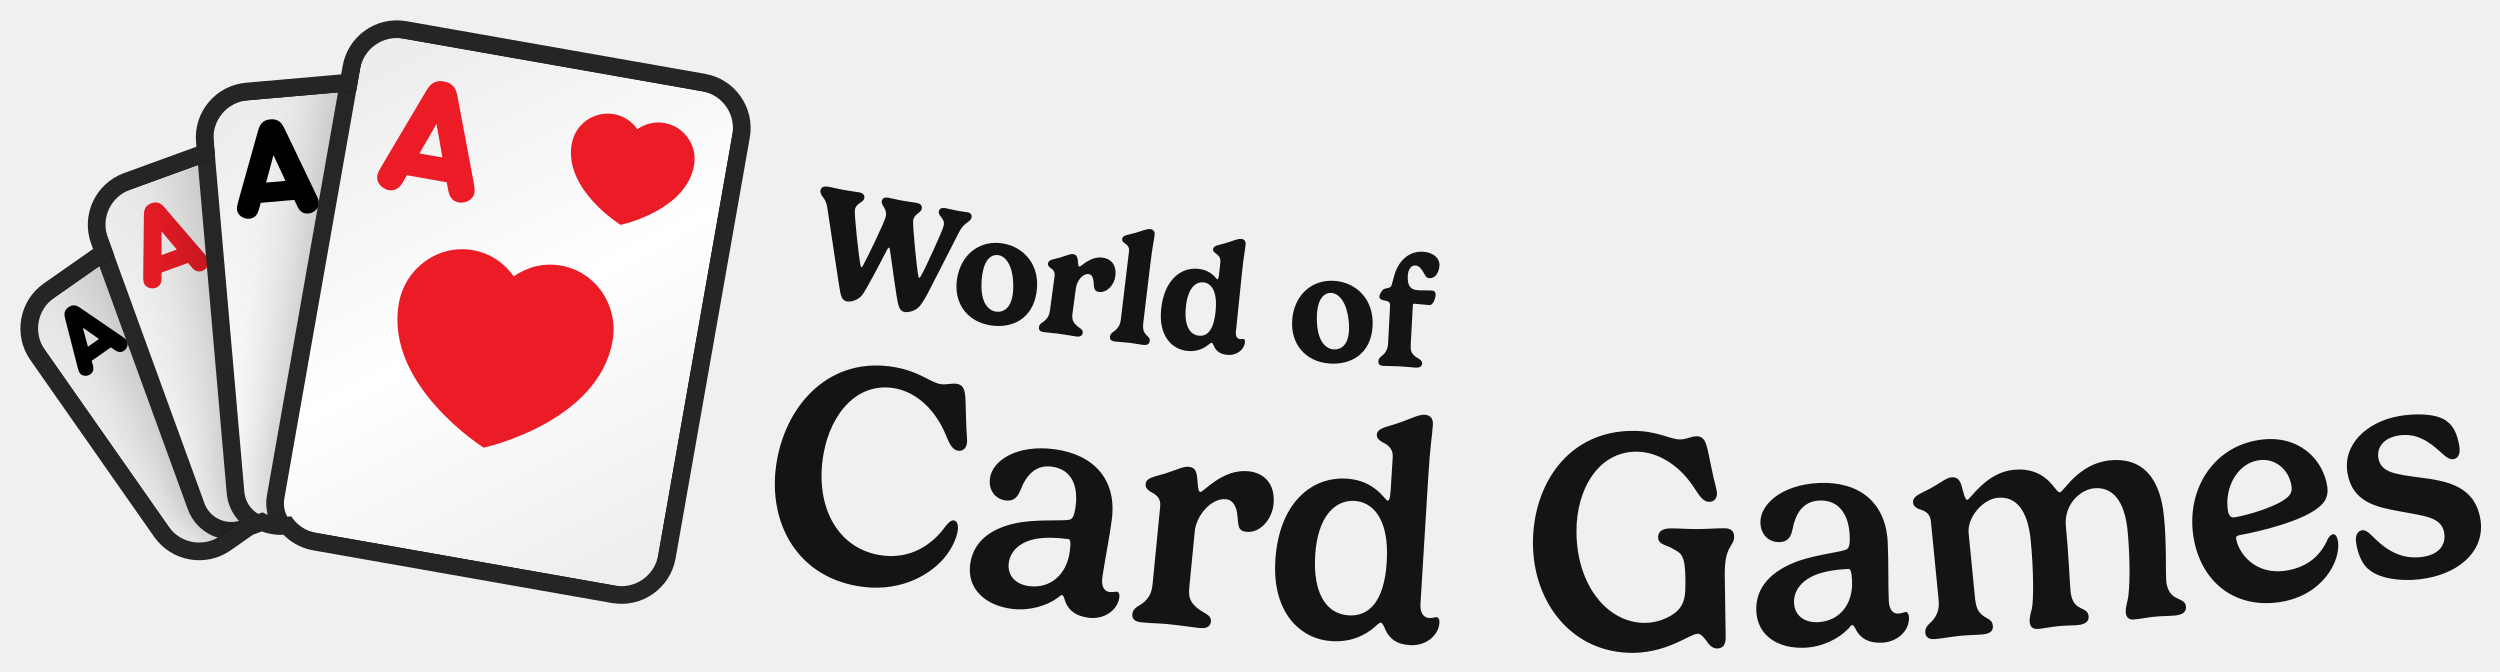
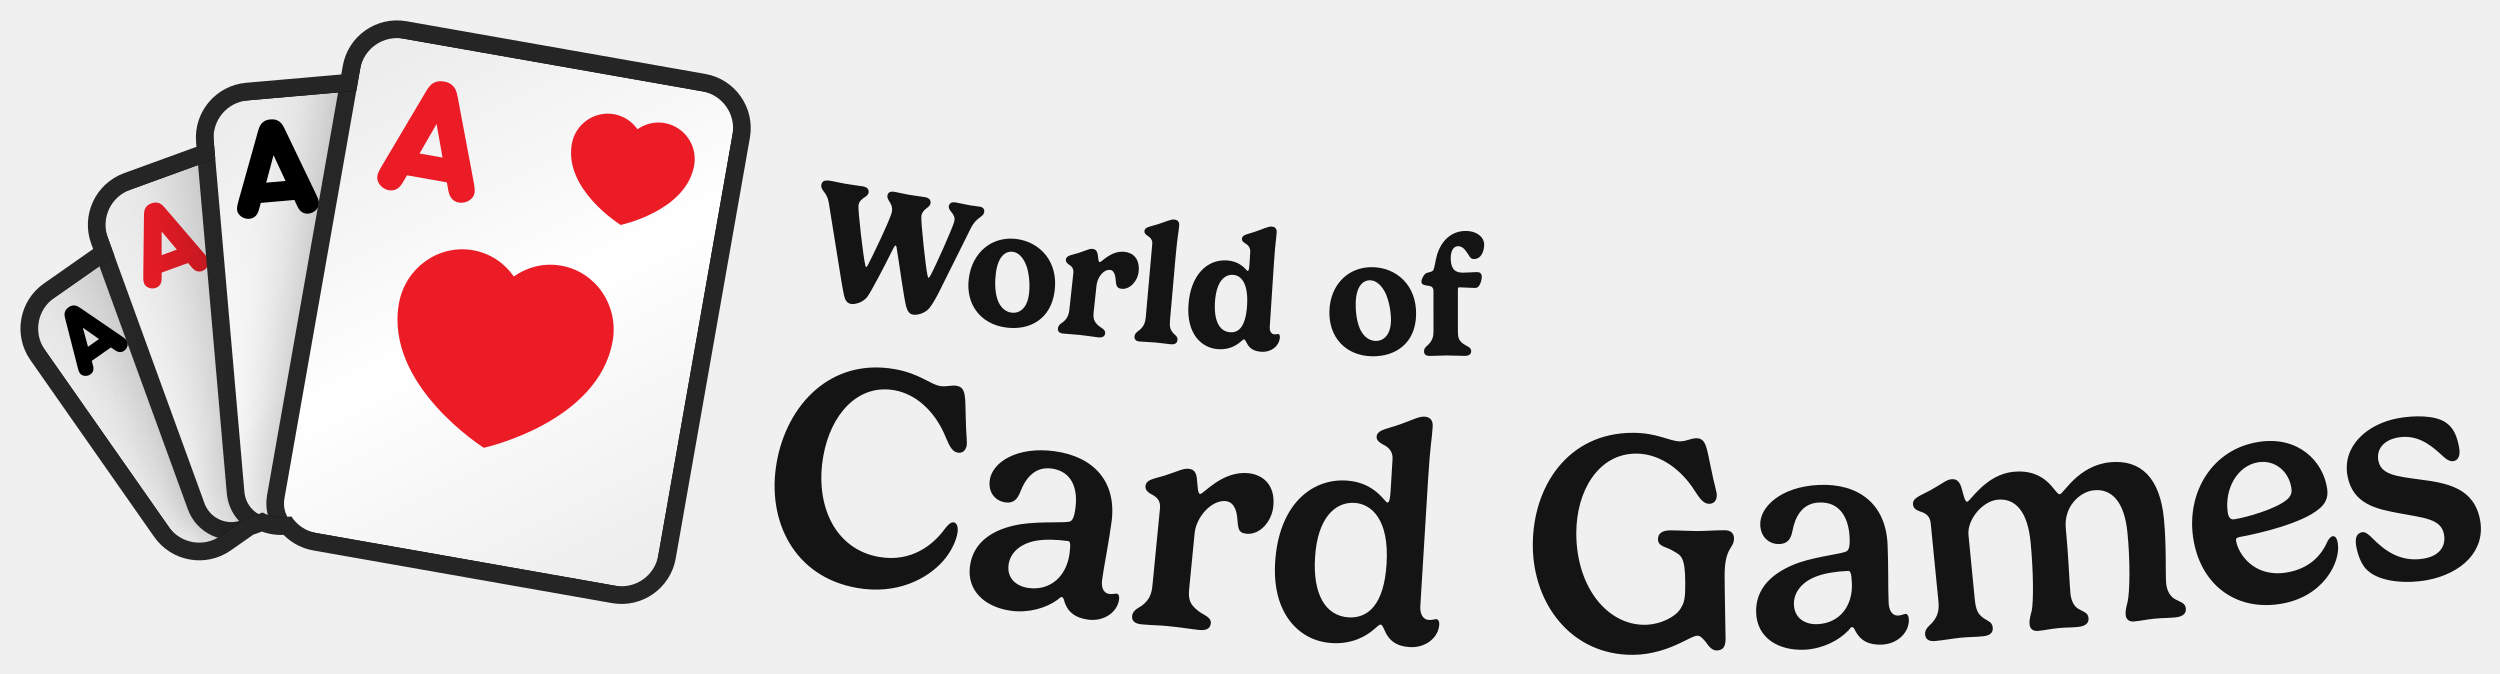
- <svg xmlns="http://www.w3.org/2000/svg" xmlns:xlink="http://www.w3.org/1999/xlink" viewBox="-3.25 -3.25 426.73 114.68" width="426.73" height="114.68">
+ <svg xmlns="http://www.w3.org/2000/svg" xmlns:xlink="http://www.w3.org/1999/xlink" viewBox="-3.26 -3.26 426.7 115.02" width="426.7" height="115.02">
  <defs>
    <rect id="path-1" x="0" y="0" width="5464" height="1280" />
    <rect id="path-3" x="0" y="0" width="1279.966" height="1280" />
    <path d="M654.667,7.381 L1041.451,230.691 C1067.755,245.877 1076.767,279.512 1061.581,305.816 L747.051,850.597 C731.865,876.902 698.23,885.914 671.926,870.727 L285.142,647.418 C271.344,639.451 262.304,626.408 259.019,612.01 L248.673,609.238 C237.588,606.268 228.207,600.115 221.247,592.027 L200.473,592.025 C198.498,592.025 196.547,591.921 194.626,591.718 L151.468,603.281 C122.13,611.142 91.974,593.731 84.112,564.393 L1.886,257.522 C-5.975,228.183 11.436,198.027 40.774,190.166 L145.477,162.11 L145.477,133.795 C145.477,103.422 170.1,78.799 200.473,78.799 L333.867,78.799 L340.716,53.24 C348.577,23.901 378.734,6.491 408.072,14.352 L563.147,55.903 L579.542,27.511 C594.728,1.207 628.363,-7.806 654.667,7.381 Z" id="path-5" />
    <filter x="-59.0%" y="-44.4%" width="218.0%" height="188.8%" filterUnits="objectBoundingBox" id="filter-7">
      <feOffset dx="0" dy="0" in="SourceAlpha" result="shadowOffsetOuter1" />
      <feGaussianBlur stdDeviation="64" in="shadowOffsetOuter1" result="shadowBlurOuter1" />
      <feColorMatrix values="0 0 0 0 0   0 0 0 0 0   0 0 0 0 0  0 0 0 0.32 0" type="matrix" in="shadowBlurOuter1" result="shadowMatrixOuter1" />
      <feMerge>
        <feMergeNode in="shadowMatrixOuter1" />
        <feMergeNode in="SourceGraphic" />
      </feMerge>
    </filter>
    <linearGradient x1="21.639%" y1="0%" x2="78.361%" y2="100%" id="linearGradient-8">
      <stop stop-color="#EDEDED" offset="0%" />
      <stop stop-color="#FFFFFF" offset="50.295%" />
      <stop stop-color="#EEEEEE" offset="100%" />
    </linearGradient>
    <filter x="-49.2%" y="-37.0%" width="198.3%" height="174.0%" filterUnits="objectBoundingBox" id="filter-9">
      <feOffset dx="0" dy="0" in="SourceAlpha" result="shadowOffsetOuter1" />
      <feGaussianBlur stdDeviation="64" in="shadowOffsetOuter1" result="shadowBlurOuter1" />
      <feColorMatrix values="0 0 0 0 0   0 0 0 0 0   0 0 0 0 0  0 0 0 0.32 0" type="matrix" in="shadowBlurOuter1" result="shadowMatrixOuter1" />
      <feMerge>
        <feMergeNode in="shadowMatrixOuter1" />
        <feMergeNode in="SourceGraphic" />
      </feMerge>
    </filter>
    <linearGradient x1="21.639%" y1="0%" x2="78.361%" y2="100%" id="linearGradient-10">
      <stop stop-color="#EDEDED" offset="0%" />
      <stop stop-color="#FFFFFF" offset="50.295%" />
      <stop stop-color="#EEEEEE" offset="100%" />
    </linearGradient>
    <filter x="-41.0%" y="-30.9%" width="181.9%" height="161.7%" filterUnits="objectBoundingBox" id="filter-11">
      <feOffset dx="0" dy="0" in="SourceAlpha" result="shadowOffsetOuter1" />
      <feGaussianBlur stdDeviation="64" in="shadowOffsetOuter1" result="shadowBlurOuter1" />
      <feColorMatrix values="0 0 0 0 0   0 0 0 0 0   0 0 0 0 0  0 0 0 0.32 0" type="matrix" in="shadowBlurOuter1" result="shadowMatrixOuter1" />
      <feMerge>
        <feMergeNode in="shadowMatrixOuter1" />
        <feMergeNode in="SourceGraphic" />
      </feMerge>
    </filter>
    <linearGradient x1="21.639%" y1="0%" x2="78.361%" y2="100%" id="linearGradient-12">
      <stop stop-color="#EDEDED" offset="0%" />
      <stop stop-color="#FFFFFF" offset="50.295%" />
      <stop stop-color="#EEEEEE" offset="100%" />
    </linearGradient>
    <filter x="-34.1%" y="-25.7%" width="168.3%" height="151.4%" filterUnits="objectBoundingBox" id="filter-13">
      <feOffset dx="0" dy="0" in="SourceAlpha" result="shadowOffsetOuter1" />
      <feGaussianBlur stdDeviation="64" in="shadowOffsetOuter1" result="shadowBlurOuter1" />
      <feColorMatrix values="0 0 0 0 0   0 0 0 0 0   0 0 0 0 0  0 0 0 0.32 0" type="matrix" in="shadowBlurOuter1" result="shadowMatrixOuter1" />
      <feMerge>
        <feMergeNode in="shadowMatrixOuter1" />
        <feMergeNode in="SourceGraphic" />
      </feMerge>
    </filter>
    <linearGradient x1="21.639%" y1="0%" x2="78.361%" y2="100%" id="linearGradient-14">
      <stop stop-color="#EDEDED" offset="0%" />
      <stop stop-color="#FFFFFF" offset="50.295%" />
      <stop stop-color="#EEEEEE" offset="100%" />
    </linearGradient>
  </defs>
  <g transform="translate(-11.594,-23.478) scale(0.11594)">
    <mask id="mask-4" fill="white">
      <use xlink:href="#path-3" />
    </mask>
    <g id="Mask" />
    <g id="Group" stroke-width="1" fill-rule="evenodd" mask="url(#mask-4)">
      <g transform="translate(700.504, 678.0126) rotate(-20) translate(-700.504, -678.0126)translate(166.0272, 238.9585)">
        <g transform="translate(-0, -0)">
          <mask id="mask-6" fill="white">
            <use xlink:href="#path-5" />
          </mask>
          <path stroke="#252525" stroke-width="26" d="M661.167,-3.877 L1047.951,219.432 C1080.473,238.209 1091.616,279.794 1072.839,312.316 L758.31,857.097 C739.533,889.619 697.948,900.762 665.426,881.986 L278.642,658.676 C264.448,650.481 253.966,637.684 248.632,622.685 L245.308,621.795 C234.009,618.767 223.884,612.979 215.705,605.026 L200.473,605.025 C198.91,605.025 197.353,604.972 195.803,604.861 L154.833,615.838 C118.559,625.557 81.275,604.031 71.555,567.758 L-10.671,260.886 C-20.39,224.613 1.136,187.328 37.41,177.609 L132.477,152.135 L132.477,133.795 C132.477,96.242 162.92,65.799 200.473,65.799 L323.892,65.799 L328.159,49.875 C337.879,13.602 375.163,-7.925 411.436,1.795 L556.877,40.764 L568.283,21.011 C587.06,-11.511 628.645,-22.654 661.167,-3.877 Z" />
          <g mask="url(#mask-6)">
            <g transform="translate(-12.346, -20.1207)">
              <g id="small_spade_1" filter="url(#filter-7)" transform="translate(210.9129, 389.3938) rotate(-15) translate(-210.9129, -389.3938)translate(49.8576, 175.5497)">
                <rect id="Background" stroke="#252525" stroke-width="26" fill="url(#linearGradient-8)" x="-13" y="-13" width="348.11" height="453.688" rx="54.996" />
                <path d="M243.897,27.593 C243.897,27.593 294.439,46.921 294.501,83.212 C294.501,98.995 281.209,111.813 264.79,111.831 C259.556,111.836 254.629,110.478 250.35,108.157 L256.538,128.766 L231.229,128.766 L237.404,108.197 C233.153,110.517 228.26,111.881 223.047,111.892 C206.62,111.901 193.284,99.118 193.266,83.326 C193.205,47.045 243.897,27.593 243.897,27.593 Z" id="Spade-small" fill="#000000" />
                <path d="M24.778,103.856 L51.007,34.253 C52.733,29.769 54.044,27.838 56.046,26.251 C58.462,24.32 61.015,23.561 64.605,23.561 C68.194,23.561 70.748,24.32 73.164,26.251 C75.165,27.838 76.477,29.769 78.202,34.253 L104.431,103.856 C106.709,109.926 108.228,114.686 103.603,119.308 C101.463,121.446 98.219,122.895 94.906,122.895 C92.214,122.895 89.798,121.998 88.073,120.412 C86.002,118.549 85.105,116.687 83.31,111.72 L81.861,107.719 L47.349,107.719 L45.899,111.72 C44.105,116.687 43.207,118.549 41.137,120.412 C39.411,121.998 36.995,122.895 34.303,122.895 C30.99,122.895 27.746,121.446 25.606,119.308 C20.982,114.686 22.5,109.926 24.778,103.856 Z M74.544,87.576 L64.605,60.259 L54.665,87.576 L74.544,87.576 Z" id="A" fill="#000000" />
              </g>
              <g id="small_diamond_1" filter="url(#filter-9)" transform="translate(351.0898, 355.5329) rotate(-360) translate(-351.0898, -355.5329)translate(157.8235, 98.9199)">
                <rect id="Background" stroke="#252525" stroke-width="26" fill="url(#linearGradient-10)" x="-13" y="-13" width="412.533" height="539.226" rx="54.996" />
                <polygon id="Diamond-small" fill="#EB1B28" points="300.954 22.074 353.401 93.826 300.954 165.557 248.485 93.826" />
                <path d="M29.802,125.878 L61.277,42.355 C63.348,36.974 64.921,34.657 67.323,32.753 C70.222,30.435 73.287,29.524 77.594,29.524 C81.901,29.524 84.966,30.435 87.865,32.753 C90.267,34.657 91.841,36.974 93.911,42.355 L125.386,125.878 C128.119,133.163 129.942,138.875 124.392,144.421 C121.824,146.987 117.932,148.725 113.956,148.725 C110.725,148.725 107.826,147.649 105.756,145.745 C103.271,143.51 102.194,141.275 100.041,135.315 L98.301,130.514 L56.887,130.514 L55.148,135.315 C52.994,141.275 51.917,143.51 49.432,145.745 C47.362,147.649 44.463,148.725 41.232,148.725 C37.257,148.725 33.364,146.987 30.796,144.421 C25.247,138.875 27.069,133.163 29.802,125.878 Z M89.521,106.343 L77.594,73.562 L65.667,106.343 L89.521,106.343 Z" id="A" fill="#EB1B28" />
              </g>
              <g id="small_clover_1" filter="url(#filter-11)" transform="translate(511.6136, 377.7066) rotate(-345) translate(-511.6136, -377.7066)translate(279.6941, 69.771)">
                <rect id="Background" stroke="#252525" stroke-width="26" fill="url(#linearGradient-12)" x="-13" y="-13" width="489.839" height="641.871" rx="54.996" />
                <path d="M347.866,39.734 C367.599,39.734 383.595,55.536 383.595,75.06 C383.595,84.425 379.905,92.946 373.883,99.274 C378.307,97.333 383.203,96.253 388.353,96.253 C408.072,96.253 424.081,112.082 424.081,131.58 C424.081,151.104 408.072,166.919 388.353,166.919 C372.39,166.919 358.858,156.556 354.282,142.251 C354.334,142.684 354.408,143.092 354.506,143.474 C358.945,160.826 367.798,185.424 367.798,185.424 L328,185.424 C328,185.424 336.827,160.734 341.253,143.474 C341.354,143.079 341.428,142.656 341.479,142.206 C336.916,156.534 323.372,166.919 307.393,166.919 C287.646,166.919 271.677,151.104 271.677,131.58 C271.677,112.082 287.646,96.253 307.393,96.253 C312.539,96.253 317.432,97.331 321.855,99.271 C315.837,92.944 312.15,84.424 312.15,75.06 C312.15,55.536 328.133,39.734 347.866,39.734 Z" id="Clover-small" fill="#000000" />
                <path d="M28.576,146.475 L66.345,46.247 C68.83,39.79 70.719,37.009 73.601,34.724 C77.08,31.943 80.758,30.85 85.926,30.85 C91.095,30.85 94.772,31.943 98.251,34.724 C101.133,37.009 103.022,39.79 105.507,46.247 L143.276,146.475 C146.556,155.216 148.743,162.07 142.084,168.726 C139.003,171.805 134.331,173.891 129.56,173.891 C125.684,173.891 122.205,172.6 119.72,170.315 C116.738,167.633 115.446,164.951 112.862,157.799 L110.775,152.038 L61.078,152.038 L58.99,157.799 C56.406,164.951 55.114,167.633 52.132,170.315 C49.647,172.6 46.168,173.891 42.292,173.891 C37.521,173.891 32.85,171.805 29.768,168.726 C23.109,162.07 25.296,155.216 28.576,146.475 Z M100.239,123.032 L85.926,83.696 L71.613,123.032 L100.239,123.032 Z" id="A" fill="#000000" />
              </g>
              <g id="small_heart_1" filter="url(#filter-13)" transform="translate(675.6425, 459.1748) rotate(-330) translate(-675.6425, -459.1748)translate(397.3371, 89.6494)">
                <rect id="Background" stroke="#252525" stroke-width="26" fill="url(#linearGradient-14)" x="-13" y="-13" width="582.611" height="765.051" rx="54.996" />
                <path d="M341.635,288.824 C315.976,288.845 292.736,299.456 275.815,316.611 C258.851,299.507 235.579,288.948 209.909,288.989 C158.08,289.041 116.117,332.207 116.16,385.365 C116.309,507.485 276.113,572.616 276.113,572.616 C276.113,572.616 435.789,507.092 435.619,384.932 C435.544,331.774 393.497,288.752 341.635,288.824" id="Heart-big" fill="#EB1B28" />
                <path d="M417.458,71.521 C407.751,61.933 394.392,55.711 379.689,55.711 C350.027,55.745 325.983,79.908 326.015,109.677 C326.095,178.084 417.593,214.563 417.593,214.563 C417.593,214.563 508.981,177.883 508.901,109.459 C508.854,79.674 484.777,55.594 455.084,55.627 C440.412,55.627 427.165,61.899 417.458,71.521 Z" id="Heart-small" fill="#EB1B28" />
                <path d="M56.059,190.564 L101.383,70.289 C104.365,62.541 106.631,59.203 110.09,56.462 C114.264,53.124 118.677,51.813 124.88,51.813 C131.082,51.813 135.495,53.124 139.67,56.462 C143.129,59.203 145.395,62.541 148.377,70.289 L193.701,190.564 C197.637,201.054 200.261,209.278 192.269,217.265 C188.572,220.96 182.966,223.464 177.241,223.464 C172.589,223.464 168.415,221.914 165.433,219.172 C161.855,215.954 160.304,212.735 157.203,204.153 L154.698,197.239 L95.061,197.239 L92.556,204.153 C89.455,212.735 87.905,215.954 84.327,219.172 C81.345,221.914 77.17,223.464 72.518,223.464 C66.793,223.464 61.187,220.96 57.49,217.265 C49.499,209.278 52.123,201.054 56.059,190.564 Z M142.055,162.432 L124.88,115.228 L107.704,162.432 L142.055,162.432 Z" id="A" fill="#EB1B28" />
              </g>
            </g>
          </g>
        </g>
      </g>
    </g>
  </g>
-   <path fill="#141414" d="M148.07 39.55C148.25 39.2 148.39 39 148.49 39.02C148.55 39.03 148.63 39.15 148.65 39.4C148.98 41.44 149.73 47.43 150.07 48.69C150.26 49.42 150.53 49.89 151.17 50.01C151.57 50.08 152.87 49.98 153.73 49.02C154.17 48.5 154.86 47.34 155.36 46.34L160.41 36.46C161.36 34.55 162.43 34.74 162.59 33.85C162.67 33.4 162.43 33.08 161.92 32.99C161.39 32.89 160.87 32.85 160.34 32.75C159.76 32.65 158.64 32.37 158.13 32.28C157.37 32.14 157.08 32.43 157 32.85C156.85 33.65 158.07 34 157.85 35.19C157.68 36.11 154.65 42.65 153.99 43.78C153.83 44.04 153.72 44.2 153.66 44.19C153.6 44.18 153.56 44.06 153.5 43.83C153.24 42.66 152.49 35.08 152.62 34.36C152.84 33.18 153.95 33.15 154.09 32.37C154.19 31.83 153.84 31.5 153.18 31.37C152.5 31.25 151.67 31.17 150.61 30.97C150.03 30.87 148.91 30.59 148.38 30.5C147.65 30.36 147.35 30.65 147.27 31.07C147.12 31.87 148.2 32.3 147.96 33.66C147.77 34.66 144.65 41.02 144.08 42.02C143.99 42.2 143.86 42.39 143.78 42.38C143.73 42.37 143.67 42.23 143.65 42.09C143.35 40.88 142.54 33.24 142.67 32.56C142.89 31.34 144.14 31.38 144.28 30.58C144.37 30.09 144.1 29.71 143.4 29.58C142.7 29.46 141.74 29.35 140.65 29.15C139.54 28.95 139 28.78 138.37 28.66C137.42 28.49 136.92 28.61 136.79 29.29C136.72 29.71 137.01 30.13 137.23 30.4C137.74 31.05 137.9 31.71 137.98 32.31L139.88 44.88C140.01 45.79 140.21 46.78 140.23 46.89C140.4 47.62 140.69 48.09 141.34 48.21C141.72 48.28 142.98 48.17 143.84 47.21C144.43 46.54 146.88 41.9 148.07 39.55ZM167.18 40.3C168.08 40.44 168.88 41.27 169.35 42.75C169.71 44.01 169.81 45.74 169.6 47.09C169.24 49.42 167.96 50.13 166.74 49.94C165.8 49.8 164.95 49.06 164.55 47.72C164.18 46.43 164.23 44.82 164.42 43.59C164.82 40.95 166.02 40.12 167.18 40.3ZM160.11 44.36C159.49 48.35 161.71 51.64 165.85 52.29C169.57 52.86 172.99 51.14 173.67 46.7C174.4 42 171.52 38.86 167.85 38.29C164 37.69 160.76 40.16 160.11 44.36ZM182.62 43.54C183.09 43.6 183.37 44.11 183.43 44.97C183.5 45.91 183.47 46.46 184.35 46.58C185.66 46.76 186.92 45.41 187.12 43.95C187.41 41.84 186.27 40.91 184.97 40.73C182.83 40.44 181.29 42.3 180.99 42.26C180.77 42.23 180.76 41.68 180.73 41.15C180.63 40.44 180.38 40.19 179.89 40.13C179.42 40.07 179.03 40.31 177.63 40.73C176.56 41.03 175.72 41.04 175.63 41.72C175.58 42.08 175.8 42.28 176.06 42.49C176.43 42.72 176.87 43.1 176.76 43.87L175.99 49.61C175.9 50.29 175.73 50.97 174.98 51.57C174.7 51.79 174.17 52.01 174.09 52.58C174.03 52.98 174.2 53.34 174.85 53.43C175.98 53.58 176.55 53.59 177.45 53.71C178.77 53.89 179.66 54.08 180.43 54.18C181.21 54.29 181.5 54 181.56 53.55C181.64 52.94 180.9 52.7 180.51 52.31C179.84 51.65 179.68 51.19 179.83 50.14L180.39 45.97C180.56 44.68 181.56 43.39 182.62 43.54ZM193.83 36.83C193.9 36.22 193.6 35.92 193.08 35.85C192.49 35.78 191.65 36.21 190.28 36.57C189.21 36.87 188.37 36.89 188.29 37.53C188.25 37.89 188.49 38.1 188.75 38.29C189.13 38.52 189.55 38.92 189.47 39.59L188.08 51.19C188 51.87 187.83 52.55 187.09 53.16C186.82 53.39 186.28 53.62 186.21 54.19C186.16 54.59 186.33 54.95 186.98 55.03C187.94 55.14 188.71 55.17 189.59 55.27C190.28 55.36 191.19 55.53 191.88 55.62C192.65 55.71 192.94 55.42 193 54.97C193.07 54.37 192.63 54.22 192.29 53.78C191.94 53.32 191.77 52.89 191.9 51.84L193.1 41.86C193.52 38.39 193.66 38.24 193.83 36.83ZM201.4 54.05C199.75 53.88 198.86 52.21 199.17 49.14C199.5 45.94 200.8 44.81 202.2 44.95C203.42 45.08 204.61 46.32 204.24 49.91C203.9 53.25 202.75 54.18 201.4 54.05ZM206.23 57.32C207.76 57.47 209.11 56.54 209.25 55.14C209.28 54.83 209.17 54.62 209.02 54.6C208.84 54.58 208.68 54.66 208.4 54.63C207.82 54.57 207.65 53.96 207.7 53.44L208.72 43.54C209.08 40.06 209.22 39.91 209.36 38.5C209.42 37.88 209.12 37.58 208.6 37.53C208.01 37.47 207.15 37.91 205.8 38.29C204.72 38.61 203.88 38.65 203.81 39.29C203.77 39.65 204.05 39.85 204.31 40.04C204.69 40.27 205.13 40.73 205.06 41.45L204.86 43.37C204.77 44.26 204.67 44.44 204.53 44.43C204.32 44.4 203.64 42.88 201.28 42.64C198.23 42.32 195.44 44.66 194.95 49.52C194.48 53.99 196.72 56.38 199.4 56.65C201.13 56.83 202.26 56.17 202.91 55.68C203.24 55.43 203.44 55.24 203.56 55.25C203.72 55.27 203.77 55.49 203.9 55.7C204.36 56.75 205.03 57.19 206.23 57.32ZM224.03 46.75C224.94 46.81 225.81 47.57 226.4 49.01C226.86 50.24 227.1 51.95 227 53.31C226.84 55.67 225.62 56.48 224.39 56.39C223.44 56.33 222.54 55.66 222.03 54.36C221.55 53.1 221.46 51.5 221.55 50.25C221.74 47.59 222.87 46.67 224.03 46.75ZM217.32 51.38C217.03 55.4 219.51 58.5 223.7 58.8C227.45 59.07 230.71 57.07 231.03 52.59C231.37 47.85 228.24 44.95 224.54 44.69C220.65 44.41 217.62 47.14 217.32 51.38ZM237.91 48.91C237.92 48.61 238.04 48.58 238.12 48.59C238.58 48.61 240.29 48.81 240.61 48.82C240.86 48.84 241.04 48.77 241.15 48.67C241.55 48.32 241.77 47.57 241.8 47.13C241.83 46.51 241.49 46.35 241.06 46.33C240.71 46.31 239.32 46.33 238.84 46.3C237.31 46.22 236.97 45.26 237.05 43.82C237.1 42.84 237.55 42.02 238.31 42.06C239.07 42.1 239.44 42.78 239.82 43.4C240.04 43.8 240.18 44.2 240.73 44.23C241.9 44.29 242.41 43.02 242.46 42.03C242.52 40.94 241.52 39.82 239.64 39.72C237.26 39.59 235.7 41.2 234.97 43.08C234.59 44.06 234.37 45.49 234.13 45.7C233.77 46 233.25 45.92 232.93 46.11C232.64 46.31 232.23 46.96 232.2 47.37C232.18 47.87 232.64 47.96 233.4 48.11C233.82 48.21 234.05 48.44 234.02 48.98L233.69 55.3C233.65 55.98 233.52 56.67 232.83 57.33C232.56 57.57 232.05 57.84 232.02 58.42C232 58.82 232.19 59.17 232.85 59.2C233.8 59.25 234.59 59.23 235.46 59.27C236.8 59.34 237.64 59.46 238.4 59.5C239.19 59.54 239.46 59.23 239.49 58.78C239.52 58.16 238.75 57.94 238.33 57.6C237.61 57 237.5 56.58 237.55 55.52Z" />
-   <path fill="#141414" d="M129.37 75.31C127.61 85.22 132.26 94.86 143.03 96.77C149.79 97.97 154.98 95.3 157.78 92.16C159.13 90.59 159.96 88.85 160.22 87.39C160.35 86.66 160.25 85.7 159.59 85.58C159.07 85.49 158.57 86.05 158.08 86.66C156.07 89.46 152.28 92.45 146.79 91.48C139.32 90.15 135.82 82.68 137.32 74.22C138.56 67.24 143.15 61.91 149.47 63.03C153.02 63.66 156.09 66.42 157.89 70.29C158.64 71.94 159.02 73.46 160.28 73.68C160.96 73.8 161.61 73.43 161.79 72.47C161.91 71.79 161.69 70.89 161.63 67.59C161.5 64.33 161.76 62.57 160.09 62.27C159.18 62.11 158.32 62.5 157.23 62.3C155.53 62 153.7 60.17 149.54 59.43C138.57 57.48 131.1 65.54 129.37 75.31ZM179.35 90.89C178.81 94.92 175.95 97.27 172.37 96.79C170.11 96.49 168.65 95 168.94 92.82C169.19 90.95 170.67 89.28 173.58 88.73C175.15 88.46 176.94 88.48 179.12 88.77C179.46 88.82 179.56 89.31 179.35 90.89ZM171.1 85.88C166.26 86.65 162.9 88.94 162.35 93.07C161.79 97.27 164.95 100.08 169.39 100.67C172.39 101.07 175.4 100.19 177.33 98.76C177.57 98.58 177.82 98.29 178.01 98.32C178.19 98.34 178.32 98.57 178.39 98.82C178.93 100.85 180.29 101.89 182.52 102.19C185.15 102.54 187.5 100.98 187.81 98.72C187.89 98.11 187.66 97.79 187.45 97.76C187.06 97.7 186.77 97.88 186.14 97.8C184.98 97.64 184.76 96.49 184.91 95.33C185.23 92.94 186.06 88.92 186.52 85.5C187.43 78.69 183.54 74.34 176.75 73.43C170.31 72.57 166.13 75.36 165.73 78.39C165.42 80.7 166.91 81.97 168.38 82.17C169.83 82.36 170.47 81.59 170.96 80.34C171.86 78 173.46 76.02 176.28 76.4C179.75 76.86 180.8 79.79 180.35 83.18C180.13 84.84 179.81 85.22 179.49 85.39C178.8 85.76 174.65 85.36 171.1 85.88ZM206.03 81.96C207.16 82.07 207.81 83.12 207.97 84.76C208.15 86.43 208 87.38 209.53 87.53C211.83 87.75 213.87 85.42 214.13 82.83C214.49 79.08 212.26 77.42 209.85 77.19C205.39 76.75 202.19 80.78 201.64 80.73C201.19 80.69 201.22 79.33 201.07 78.06C200.92 76.9 200.48 76.51 199.66 76.43C198.79 76.34 197.89 76.84 195.6 77.58C193.81 78.15 192.42 78.23 192.3 79.39C192.24 80.02 192.68 80.41 193.21 80.73C194.1 81.17 194.92 81.78 194.79 83.15L193.5 96.33C193.37 97.68 193.05 98.8 191.64 99.83C191.09 100.21 190.13 100.56 190.03 101.57C189.96 102.23 190.28 102.85 191.54 102.97C193.74 103.18 194.44 103.12 196.07 103.28C198.32 103.5 200.08 103.8 201.48 103.94C202.9 104.08 203.38 103.57 203.45 102.8C203.56 101.72 202.13 101.36 201.36 100.73C200 99.69 199.57 98.85 199.75 97.03L200.69 87.41C200.95 84.74 203.52 81.71 206.03 81.96ZM226.97 101.79C223 101.55 220.86 97.8 221.24 91.57C221.65 84.87 224.64 82.05 227.98 82.25C230.87 82.43 233.93 85.04 233.46 92.64C233.03 99.61 230.31 101.99 226.97 101.79ZM237.43 106.87C240.05 107.03 242.31 105.31 242.45 103.03C242.49 102.42 242.21 102.11 242 102.1C241.6 102.08 241.35 102.27 240.69 102.23C239.52 102.16 239.14 101.02 239.21 99.86L240.53 78.34C240.91 72.15 241.19 71.47 241.33 69.25C241.4 68.13 240.87 67.6 239.92 67.54C238.89 67.47 237.51 68.29 234.96 69.12C233.19 69.7 231.83 69.86 231.76 70.97C231.72 71.61 232.28 71.96 232.82 72.29C233.73 72.69 234.56 73.46 234.48 74.73L234.14 80.24C234.04 81.88 233.86 82.22 233.6 82.2C233.15 82.17 231.52 78.75 226.62 78.45C220.5 78.07 215.03 82.76 214.44 92.41C213.89 101.31 218.69 105.86 224.07 106.19C227.64 106.4 229.94 104.98 231.2 103.94C231.84 103.42 232.19 103.01 232.42 103.03C232.69 103.04 232.83 103.4 233.02 103.78C233.87 105.91 235.25 106.74 237.43 106.87ZM275.45 108.19C278.85 108.18 281.68 107.09 283.62 106.15C284.94 105.54 285.9 104.93 286.56 104.93C287.06 104.92 287.54 105.53 288.02 106.12C288.61 107.02 289.19 107.44 289.78 107.44C291 107.44 291.32 106.67 291.31 105.42C291.31 103.8 291.16 97.43 291.15 94.72C291.14 89.76 292.76 90.1 292.75 88.32C292.75 87.5 292.25 86.92 291.16 86.92C289.33 86.92 288.08 87.06 286.41 87.06C285.19 87.07 283.28 86.94 281.9 86.94C280.46 86.95 279.77 87.51 279.78 88.46C279.78 89.76 281.29 89.76 282.3 90.42C283.66 91.21 284.43 91.26 284.44 95.93C284.45 98.32 284.34 99.2 283.63 100.32C282.78 101.7 280.24 103.06 277.48 103.07C271.22 103.08 265.86 96.75 265.84 87.46C265.82 80.24 269.6 73.87 276.02 73.85C279.63 73.84 283.14 76.01 285.59 79.5C286.63 80.99 287.27 82.42 288.54 82.41C289.24 82.41 289.82 81.93 289.82 80.95C289.81 80.26 289.44 79.41 288.79 76.18C288.1 72.99 288.04 71.22 286.34 71.22C285.41 71.22 284.64 71.76 283.53 71.76C281.8 71.76 279.68 70.28 275.46 70.29C264.31 70.32 258.39 79.57 258.41 89.5C258.44 99.56 265.04 108.22 275.45 108.19ZM312.88 95.9C313.07 99.96 310.68 102.78 307.07 102.95C304.79 103.06 303.09 101.86 302.98 99.66C302.89 97.78 304.05 95.87 306.82 94.81C308.31 94.26 310.07 93.96 312.27 93.86C312.62 93.84 312.8 94.31 312.88 95.9ZM303.86 92.45C299.24 94.08 296.34 96.92 296.54 101.08C296.74 105.33 300.35 107.52 304.83 107.31C307.85 107.17 310.66 105.76 312.3 104.01C312.5 103.79 312.7 103.46 312.89 103.45C313.07 103.44 313.24 103.64 313.36 103.88C314.24 105.78 315.77 106.55 318.02 106.45C320.67 106.32 322.71 104.37 322.6 102.09C322.57 101.48 322.29 101.2 322.08 101.21C321.68 101.23 321.43 101.45 320.79 101.48C319.62 101.54 319.2 100.44 319.15 99.27C319.03 96.86 319.13 92.77 318.97 89.32C318.64 82.45 314.04 78.87 307.2 79.19C300.7 79.5 297.1 82.99 297.24 86.04C297.35 88.37 299.04 89.36 300.53 89.29C301.99 89.22 302.48 88.34 302.73 87.03C303.2 84.56 304.42 82.33 307.26 82.19C310.76 82.03 312.32 84.72 312.48 88.14C312.56 89.81 312.32 90.24 312.03 90.47C311.42 90.95 307.26 91.31 303.86 92.45ZM348.38 80.78C348.04 80.81 347.75 80.33 347.12 79.59C345.42 77.47 343.1 76.68 340.46 76.94C335.73 77.41 333.07 82.02 332.56 82.06C332.14 82.11 331.9 80.77 331.54 79.55C331.17 78.44 330.63 78.15 329.84 78.23C328.97 78.31 328.34 78.96 326.24 80.13C324.59 81.03 323.19 81.39 323.3 82.55C323.37 83.23 323.96 83.52 324.48 83.71C325.36 83.97 326.21 84.4 326.34 85.77L327.64 98.95C327.77 100.3 327.69 101.45 326.57 102.73C326.13 103.2 325.28 103.74 325.38 104.75C325.44 105.41 325.87 105.95 327.08 105.83C328.72 105.67 330 105.41 331.51 105.26C332.8 105.14 333.87 105.16 335.25 105.03C336.62 104.89 336.99 104.3 336.91 103.53C336.81 102.5 335.98 102.42 335.2 101.81C334.39 101.19 334.03 100.48 333.85 98.66L332.78 87.75C332.51 85.08 335.19 81.97 337.73 81.72C340.79 81.42 342.86 83.72 343.37 88.92C343.88 94.1 343.89 99.09 343.57 100.69C343.43 101.21 343.12 102.15 343.21 102.99C343.27 103.65 343.67 104.2 344.68 104.1C346 103.97 346.56 103.78 348.18 103.62C349.52 103.49 350.25 103.55 351.44 103.44C352.84 103.3 353.34 102.72 353.26 101.92C353.16 100.92 352.38 100.86 351.45 100.29C350.62 99.76 350.28 98.72 350.18 97.69C350.01 95.95 349.86 91.46 349.38 86.6C349.01 82.82 351.86 80.33 354.18 80.1C357.25 79.8 359.39 82.09 359.91 87.3C360.41 92.48 360.29 97.47 359.94 99.08C359.83 99.6 359.53 100.54 359.61 101.38C359.67 102.04 360.07 102.59 361.05 102.49C362.4 102.36 362.97 102.17 364.58 102.01C365.9 101.88 366.89 101.92 368.05 101.81C369.45 101.67 369.95 101.08 369.88 100.29C369.78 99.29 368.97 99.23 367.98 98.67C367.11 98.16 366.63 97.12 366.53 96.09C366.36 94.34 366.6 89.76 366.12 84.9C365.46 78.11 362.28 74.8 356.94 75.32C351.5 75.86 348.99 80.72 348.38 80.78ZM387.9 79.77C388.01 80.5 387.8 81.07 387.26 81.58C385.44 83.27 380.11 84.76 378.12 85.06C377.49 85.15 377.15 84.69 377.03 83.88C376.45 80 378.6 75.87 382.3 75.31C385.06 74.9 387.46 76.83 387.9 79.77ZM392.54 83.34C393.59 82.51 394.24 81.45 394 79.82C393.29 75.07 389.04 70.85 382.4 71.84C374.34 73.04 369.98 80.5 371.13 88.22C372.28 95.94 378.08 100.68 385.85 99.53C393.33 98.41 396.3 92.39 395.83 89.21C395.69 88.27 395.36 87.89 394.94 87.95C394.63 88 394.3 88.36 394.07 88.78C393.02 91.24 390.92 93.56 386.9 94.16C381.47 94.97 378.77 90.92 378.44 88.69C378.39 88.32 378.55 88.19 379.05 88.09C382.84 87.39 389.69 85.7 392.54 83.34ZM406.1 67.8C400.8 68.78 396.53 72.59 397.47 77.65C398.37 82.51 402.48 83.31 406.2 84C410.42 84.82 413.44 84.93 413.94 87.62C414.32 89.68 413.13 91.28 410.6 91.75C406.29 92.54 403.48 90.04 401.76 88.33C401.1 87.65 400.49 87.16 399.95 87.26C399.03 87.43 398.7 88.25 398.97 89.71C399.31 91.59 400.05 93.07 400.91 93.81C403.19 95.9 407.88 96.03 410.98 95.45C417.04 94.34 421.06 90.38 420.1 85.19C419.09 79.73 414.53 78.85 409.81 78.26C405.68 77.7 403.18 77.44 402.73 75.01C402.4 73.21 403.52 71.57 406.03 71.11C409.29 70.51 411.55 72.33 413.06 73.67C414 74.49 414.71 75.28 415.57 75.12C416.38 74.97 416.77 74.17 416.52 72.79C416.14 70.75 415.55 69.46 414.31 68.58C412.44 67.23 408.65 67.33 406.1 67.8Z" />
+   <path fill="#141414" d="M149.16 39.23C149.35 38.85 149.5 38.63 149.6 38.65C149.67 38.66 149.75 38.79 149.78 39.06C150.16 41.25 151.02 47.69 151.4 49.04C151.62 49.82 151.91 50.33 152.61 50.45C153.04 50.52 154.43 50.4 155.34 49.36C155.82 48.79 156.55 47.53 157.08 46.45L162.4 35.77C163.4 33.7 164.56 33.9 164.72 32.94C164.81 32.45 164.54 32.11 163.99 32.02C163.42 31.92 162.86 31.88 162.29 31.78C161.66 31.68 160.45 31.39 159.9 31.3C159.09 31.16 158.77 31.47 158.69 31.92C158.54 32.79 159.86 33.15 159.64 34.43C159.46 35.42 156.27 42.49 155.57 43.72C155.41 44 155.29 44.17 155.22 44.15C155.16 44.14 155.11 44.02 155.05 43.77C154.75 42.52 153.87 34.37 154 33.6C154.22 32.32 155.41 32.28 155.56 31.44C155.66 30.86 155.28 30.5 154.57 30.38C153.83 30.25 152.94 30.17 151.8 29.97C151.18 29.86 149.97 29.58 149.4 29.48C148.6 29.35 148.29 29.66 148.21 30.11C148.06 30.98 149.23 31.43 148.97 32.89C148.79 33.97 145.49 40.85 144.89 41.93C144.8 42.12 144.66 42.33 144.58 42.31C144.52 42.31 144.46 42.16 144.43 42.01C144.09 40.71 143.14 32.5 143.27 31.76C143.5 30.45 144.84 30.48 144.99 29.61C145.08 29.09 144.78 28.68 144.03 28.55C143.28 28.42 142.24 28.32 141.06 28.11C139.87 27.91 139.29 27.73 138.6 27.62C137.58 27.44 137.04 27.58 136.92 28.31C136.84 28.76 137.16 29.21 137.4 29.5C137.95 30.2 138.14 30.9 138.23 31.55L140.4 45.05C140.56 46.02 140.78 47.09 140.81 47.21C140.99 47.99 141.31 48.5 142.01 48.62C142.42 48.69 143.78 48.56 144.69 47.51C145.31 46.79 147.91 41.76 149.16 39.23ZM169.62 39.72C170.59 39.85 171.47 40.73 172 42.31C172.42 43.66 172.56 45.51 172.36 46.97C172.02 49.48 170.67 50.28 169.35 50.1C168.34 49.96 167.41 49.18 166.95 47.75C166.52 46.37 166.54 44.64 166.72 43.31C167.1 40.47 168.37 39.55 169.62 39.72ZM162.1 44.23C161.52 48.54 163.97 52.04 168.44 52.64C172.46 53.18 176.09 51.25 176.74 46.47C177.42 41.4 174.26 38.08 170.3 37.54C166.14 36.98 162.71 39.71 162.1 44.23ZM186.23 42.81C186.73 42.86 187.05 43.4 187.14 44.33C187.25 45.34 187.22 45.93 188.17 46.03C189.59 46.19 190.91 44.71 191.08 43.13C191.33 40.85 190.08 39.87 188.68 39.72C186.37 39.47 184.76 41.52 184.44 41.48C184.2 41.46 184.18 40.86 184.12 40.29C184 39.54 183.72 39.27 183.19 39.22C182.69 39.16 182.27 39.44 180.78 39.93C179.64 40.28 178.74 40.32 178.66 41.05C178.62 41.44 178.86 41.65 179.14 41.87C179.55 42.1 180.03 42.5 179.94 43.33L179.27 49.52C179.19 50.26 179.02 50.99 178.24 51.66C177.94 51.9 177.37 52.16 177.31 52.78C177.26 53.21 177.45 53.59 178.15 53.67C179.37 53.8 179.98 53.79 180.96 53.9C182.38 54.05 183.34 54.23 184.17 54.32C185.02 54.41 185.31 54.09 185.37 53.61C185.44 52.95 184.64 52.71 184.2 52.3C183.46 51.62 183.29 51.12 183.41 49.99L183.89 45.48C184.04 44.09 185.08 42.68 186.23 42.81ZM198 35.24C198.05 34.57 197.72 34.26 197.16 34.21C196.53 34.15 195.63 34.63 194.17 35.07C193.03 35.43 192.13 35.48 192.07 36.17C192.03 36.56 192.3 36.77 192.59 36.97C193 37.21 193.47 37.63 193.41 38.35L192.3 50.87C192.23 51.6 192.08 52.34 191.29 53.02C191.01 53.27 190.44 53.54 190.38 54.16C190.34 54.59 190.54 54.97 191.25 55.03C192.28 55.12 193.1 55.12 194.05 55.21C194.8 55.27 195.78 55.43 196.53 55.5C197.36 55.57 197.67 55.25 197.71 54.76C197.77 54.12 197.29 53.97 196.91 53.51C196.52 53.02 196.33 52.57 196.43 51.44L197.38 40.67C197.72 36.92 197.86 36.76 198 35.24ZM206.71 53.45C204.92 53.34 203.9 51.58 204.11 48.27C204.34 44.82 205.7 43.55 207.21 43.65C208.52 43.73 209.85 45.02 209.59 48.89C209.36 52.5 208.16 53.55 206.71 53.45ZM212.02 56.78C213.68 56.89 215.09 55.83 215.19 54.31C215.21 53.98 215.08 53.76 214.92 53.75C214.72 53.73 214.56 53.83 214.26 53.81C213.62 53.76 213.42 53.11 213.46 52.55L214.16 41.86C214.4 38.11 214.54 37.95 214.64 36.42C214.69 35.76 214.35 35.45 213.79 35.41C213.15 35.37 212.24 35.87 210.81 36.34C209.65 36.73 208.75 36.8 208.71 37.49C208.68 37.88 208.99 38.09 209.28 38.28C209.7 38.51 210.19 38.99 210.13 39.77L210 41.84C209.93 42.8 209.84 43 209.69 42.99C209.46 42.97 208.67 41.36 206.12 41.19C202.83 40.98 199.93 43.6 199.58 48.84C199.27 53.67 201.76 56.15 204.65 56.34C206.52 56.46 207.72 55.7 208.39 55.15C208.74 54.87 208.94 54.66 209.07 54.66C209.24 54.68 209.31 54.91 209.46 55.14C209.99 56.24 210.73 56.69 212.02 56.78ZM230.61 44.58C231.59 44.6 232.57 45.38 233.27 46.89C233.83 48.19 234.18 50.01 234.15 51.48C234.09 54.02 232.83 54.96 231.5 54.93C230.48 54.9 229.47 54.23 228.85 52.86C228.28 51.53 228.1 49.81 228.13 48.47C228.2 45.61 229.36 44.55 230.61 44.58ZM223.64 49.9C223.54 54.24 226.36 57.45 230.88 57.55C234.93 57.64 238.33 55.33 238.44 50.5C238.56 45.38 235.05 42.43 231.06 42.34C226.86 42.24 223.75 45.33 223.64 49.9ZM245.57 46.14C245.57 45.82 245.7 45.78 245.78 45.78C246.27 45.78 248.12 45.89 248.46 45.89C248.74 45.89 248.93 45.8 249.04 45.69C249.44 45.3 249.65 44.48 249.65 44C249.64 43.34 249.27 43.18 248.81 43.18C248.43 43.18 246.93 43.28 246.42 43.28C244.77 43.28 244.35 42.28 244.35 40.72C244.35 39.67 244.78 38.76 245.6 38.76C246.43 38.76 246.86 39.46 247.31 40.11C247.57 40.53 247.74 40.95 248.33 40.95C249.58 40.95 250.06 39.55 250.06 38.48C250.06 37.31 248.92 36.16 246.9 36.16C244.33 36.16 242.75 37.98 242.07 40.04C241.73 41.12 241.57 42.67 241.33 42.91C240.95 43.26 240.39 43.2 240.06 43.42C239.75 43.65 239.35 44.37 239.35 44.82C239.35 45.35 239.86 45.42 240.68 45.54C241.14 45.62 241.4 45.85 241.4 46.44L241.41 53.25C241.41 53.99 241.31 54.74 240.6 55.49C240.33 55.76 239.79 56.08 239.79 56.7C239.79 57.13 240.03 57.49 240.73 57.49C241.76 57.49 242.61 57.42 243.54 57.41C244.98 57.41 245.89 57.49 246.71 57.48C247.57 57.48 247.84 57.14 247.84 56.65C247.84 55.98 247 55.8 246.53 55.45C245.72 54.85 245.57 54.4 245.57 53.26Z" />
+   <path fill="#141414" d="M129.31 75.63C127.55 85.53 132.2 95.17 142.97 97.08C149.74 98.28 154.93 95.62 157.72 92.48C159.08 90.91 159.9 89.17 160.16 87.71C160.29 86.97 160.19 86.01 159.54 85.9C159.01 85.8 158.51 86.36 158.02 86.98C156.02 89.77 152.23 92.77 146.74 91.79C139.26 90.47 135.77 83 137.27 74.53C138.51 67.56 143.09 62.22 149.41 63.35C152.97 63.98 156.04 66.73 157.83 70.61C158.59 72.25 158.97 73.77 160.22 74C160.9 74.12 161.56 73.75 161.73 72.78C161.85 72.1 161.63 71.2 161.57 67.9C161.45 64.65 161.71 62.89 160.03 62.59C159.12 62.43 158.27 62.81 157.17 62.62C155.47 62.32 153.64 60.48 149.49 59.75C138.51 57.8 131.04 65.85 129.31 75.63ZM179.29 91.21C178.75 95.23 175.9 97.58 172.32 97.1C170.06 96.8 168.59 95.32 168.88 93.14C169.13 91.27 170.62 89.59 173.53 89.04C175.09 88.77 176.88 88.8 179.07 89.09C179.41 89.13 179.5 89.63 179.29 91.21ZM171.04 86.2C166.2 86.97 162.84 89.25 162.29 93.38C161.73 97.59 164.89 100.4 169.34 100.99C172.33 101.39 175.34 100.51 177.28 99.08C177.51 98.9 177.77 98.61 177.95 98.63C178.14 98.66 178.26 98.89 178.34 99.14C178.87 101.17 180.23 102.2 182.47 102.5C185.1 102.85 187.45 101.29 187.75 99.03C187.83 98.43 187.61 98.1 187.4 98.07C187 98.02 186.71 98.2 186.08 98.11C184.92 97.96 184.7 96.8 184.86 95.65C185.18 93.25 186.01 89.24 186.46 85.82C187.37 79.01 183.48 74.66 176.7 73.75C170.25 72.89 166.08 75.68 165.67 78.7C165.36 81.02 166.85 82.29 168.33 82.49C169.77 82.68 170.41 81.91 170.9 80.66C171.8 78.32 173.41 76.34 176.22 76.71C179.69 77.18 180.75 80.1 180.29 83.5C180.07 85.15 179.75 85.54 179.44 85.71C178.75 86.07 174.59 85.68 171.04 86.2ZM205.97 82.27C207.11 82.39 207.75 83.44 207.91 85.08C208.09 86.75 207.95 87.7 209.48 87.84C211.78 88.07 213.82 85.74 214.07 83.15C214.44 79.4 212.2 77.74 209.8 77.5C205.33 77.07 202.14 81.1 201.58 81.05C201.14 81 201.16 79.64 201.02 78.38C200.87 77.22 200.42 76.83 199.6 76.75C198.73 76.66 197.83 77.16 195.55 77.9C193.76 78.47 192.36 78.54 192.25 79.71C192.19 80.34 192.63 80.73 193.16 81.05C194.05 81.48 194.87 82.1 194.73 83.47L193.44 96.65C193.31 98 192.99 99.11 191.58 100.15C191.04 100.52 190.07 100.88 189.97 101.88C189.91 102.54 190.22 103.16 191.49 103.29C193.68 103.5 194.38 103.43 196.02 103.6C198.26 103.81 200.02 104.12 201.42 104.26C202.85 104.4 203.32 103.88 203.4 103.12C203.5 102.03 202.07 101.68 201.31 101.05C199.94 100.01 199.52 99.16 199.7 97.34L200.64 87.73C200.9 85.06 203.46 82.03 205.97 82.27ZM226.91 102.11C222.94 101.86 220.8 98.11 221.19 91.89C221.6 85.19 224.59 82.37 227.93 82.57C230.81 82.75 233.87 85.36 233.4 92.96C232.98 99.92 230.25 102.31 226.91 102.11ZM237.37 107.19C239.99 107.35 242.25 105.63 242.39 103.35C242.43 102.74 242.16 102.43 241.94 102.42C241.55 102.39 241.3 102.59 240.63 102.55C239.47 102.48 239.09 101.34 239.16 100.17L240.48 78.66C240.86 72.46 241.14 71.79 241.27 69.56C241.34 68.45 240.82 67.91 239.86 67.85C238.83 67.79 237.45 68.61 234.9 69.44C233.14 70.02 231.77 70.18 231.7 71.29C231.66 71.92 232.23 72.28 232.77 72.6C233.67 73 234.5 73.77 234.42 75.05L234.09 80.56C233.98 82.2 233.8 82.53 233.54 82.52C233.09 82.49 231.46 79.07 226.56 78.76C220.44 78.39 214.97 83.08 214.38 92.72C213.83 101.62 218.63 106.17 224.01 106.5C227.59 106.72 229.88 105.29 231.14 104.25C231.79 103.73 232.13 103.33 232.37 103.34C232.63 103.36 232.77 103.71 232.96 104.1C233.81 106.22 235.2 107.05 237.37 107.19ZM275.39 108.51C278.79 108.5 281.63 107.4 283.56 106.47C284.89 105.86 285.84 105.24 286.5 105.24C287.01 105.24 287.49 105.85 287.97 106.43C288.55 107.33 289.14 107.76 289.72 107.76C290.94 107.75 291.26 106.98 291.26 105.73C291.25 104.12 291.1 97.75 291.1 95.04C291.08 90.08 292.7 90.42 292.7 88.64C292.7 87.82 292.19 87.23 291.1 87.24C289.27 87.24 288.02 87.38 286.35 87.38C285.13 87.38 283.22 87.26 281.84 87.26C280.41 87.26 279.72 87.82 279.72 88.78C279.72 90.08 281.24 90.07 282.25 90.74C283.6 91.53 284.37 91.58 284.38 96.25C284.39 98.64 284.29 99.52 283.57 100.63C282.73 102.01 280.18 103.37 277.42 103.38C271.16 103.4 265.81 97.07 265.78 87.78C265.77 80.56 269.54 74.18 275.97 74.16C279.58 74.15 283.08 76.32 285.54 79.82C286.57 81.3 287.22 82.73 288.49 82.73C289.18 82.73 289.76 82.25 289.76 81.27C289.76 80.58 289.38 79.73 288.74 76.49C288.04 73.31 287.98 71.53 286.28 71.54C285.35 71.54 284.59 72.07 283.47 72.07C281.75 72.08 279.62 70.6 275.4 70.61C264.25 70.64 258.33 79.89 258.36 89.82C258.38 99.88 264.99 108.54 275.39 108.51ZM312.82 96.22C313.01 100.28 310.62 103.1 307.01 103.27C304.73 103.38 303.03 102.18 302.93 99.98C302.84 98.1 304 96.18 306.76 95.12C308.25 94.57 310.02 94.28 312.22 94.18C312.56 94.16 312.74 94.63 312.82 96.22ZM303.81 92.76C299.18 94.39 296.29 97.24 296.48 101.4C296.68 105.64 300.3 107.84 304.78 107.63C307.8 107.48 310.6 106.07 312.25 104.32C312.45 104.1 312.64 103.77 312.83 103.76C313.02 103.76 313.18 103.96 313.3 104.19C314.19 106.09 315.71 106.87 317.97 106.76C320.62 106.64 322.65 104.68 322.54 102.4C322.51 101.79 322.24 101.51 322.02 101.52C321.63 101.54 321.37 101.77 320.73 101.8C319.57 101.85 319.14 100.76 319.09 99.59C318.98 97.18 319.07 93.08 318.91 89.63C318.59 82.77 313.98 79.19 307.14 79.51C300.65 79.82 297.04 83.31 297.18 86.36C297.29 88.69 298.99 89.67 300.47 89.6C301.93 89.53 302.42 88.66 302.68 87.34C303.14 84.88 304.37 82.64 307.2 82.51C310.7 82.34 312.27 85.03 312.43 88.45C312.51 90.12 312.26 90.56 311.98 90.79C311.36 91.27 307.21 91.62 303.81 92.76ZM348.33 81.09C347.99 81.13 347.7 80.65 347.07 79.91C345.36 77.78 343.05 77 340.4 77.26C335.68 77.72 333.01 82.33 332.51 82.38C332.08 82.42 331.85 81.09 331.49 79.87C331.11 78.76 330.58 78.46 329.78 78.54C328.91 78.63 328.28 79.28 326.18 80.44C324.54 81.35 323.13 81.7 323.25 82.86C323.32 83.55 323.9 83.84 324.43 84.03C325.31 84.29 326.15 84.71 326.28 86.09L327.58 99.27C327.71 100.61 327.64 101.77 326.51 103.05C326.08 103.52 325.22 104.06 325.32 105.06C325.39 105.72 325.81 106.27 327.03 106.15C328.67 105.99 329.95 105.73 331.45 105.58C332.75 105.45 333.82 105.48 335.19 105.34C336.56 105.21 336.93 104.61 336.86 103.85C336.76 102.82 335.92 102.74 335.14 102.12C334.33 101.51 333.97 100.8 333.79 98.98L332.72 88.07C332.46 85.4 335.14 82.28 337.67 82.03C340.74 81.73 342.8 84.04 343.32 89.24C343.82 94.42 343.83 99.4 343.51 101.01C343.38 101.53 343.07 102.46 343.15 103.31C343.22 103.97 343.62 104.52 344.62 104.42C345.94 104.29 346.51 104.1 348.12 103.94C349.47 103.81 350.19 103.87 351.38 103.75C352.78 103.62 353.28 103.03 353.21 102.24C353.11 101.24 352.33 101.18 351.39 100.61C350.57 100.07 350.23 99.04 350.12 98.01C349.95 96.27 349.8 91.77 349.33 86.91C348.96 83.14 351.8 80.64 354.13 80.42C357.19 80.11 359.34 82.41 359.85 87.61C360.36 92.79 360.24 97.79 359.89 99.4C359.78 99.91 359.47 100.85 359.55 101.7C359.62 102.36 360.02 102.9 361 102.81C362.34 102.68 362.91 102.49 364.52 102.33C365.84 102.2 366.83 102.24 368 102.12C369.4 101.98 369.9 101.4 369.82 100.61C369.72 99.6 368.92 99.55 367.93 98.98C367.05 98.48 366.58 97.43 366.47 96.4C366.3 94.66 366.55 90.08 366.07 85.22C365.4 78.43 362.22 75.11 356.89 75.64C351.45 76.17 348.94 81.03 348.33 81.09ZM387.84 80.08C387.95 80.82 387.74 81.39 387.2 81.9C385.39 83.59 380.05 85.08 378.06 85.38C377.43 85.47 377.09 85.01 376.97 84.2C376.39 80.31 378.54 76.18 382.24 75.63C385 75.22 387.41 77.14 387.84 80.08ZM392.48 83.66C393.54 82.83 394.19 81.77 393.94 80.14C393.24 75.39 388.98 71.16 382.34 72.15C374.28 73.35 369.92 80.82 371.07 88.54C372.22 96.26 378.03 101 385.8 99.84C393.28 98.73 396.24 92.7 395.77 89.53C395.63 88.58 395.3 88.2 394.88 88.26C394.57 88.31 394.25 88.68 394.02 89.09C392.96 91.56 390.86 93.88 386.85 94.48C381.41 95.29 378.72 91.24 378.39 89C378.33 88.64 378.5 88.5 378.99 88.4C382.78 87.71 389.64 86.01 392.48 83.66ZM406.04 68.12C400.74 69.1 396.48 72.91 397.41 77.97C398.31 82.82 402.43 83.63 406.14 84.32C410.37 85.13 413.39 85.25 413.88 87.94C414.26 90 413.07 91.6 410.54 92.06C406.23 92.86 403.42 90.35 401.71 88.65C401.04 87.96 400.44 87.48 399.89 87.58C398.98 87.75 398.64 88.57 398.91 90.03C399.26 91.91 399.99 93.39 400.85 94.12C403.13 96.21 407.82 96.34 410.93 95.77C416.98 94.65 421 90.7 420.04 85.5C419.04 80.05 414.48 79.17 409.75 78.58C405.63 78.02 403.12 77.75 402.67 75.33C402.34 73.52 403.47 71.89 405.97 71.42C409.24 70.82 411.49 72.65 413.01 73.98C413.94 74.81 414.65 75.6 415.51 75.44C416.32 75.29 416.72 74.49 416.46 73.1C416.08 71.07 415.49 69.77 414.25 68.9C412.38 67.54 408.6 67.65 406.04 68.12Z" />
</svg>
